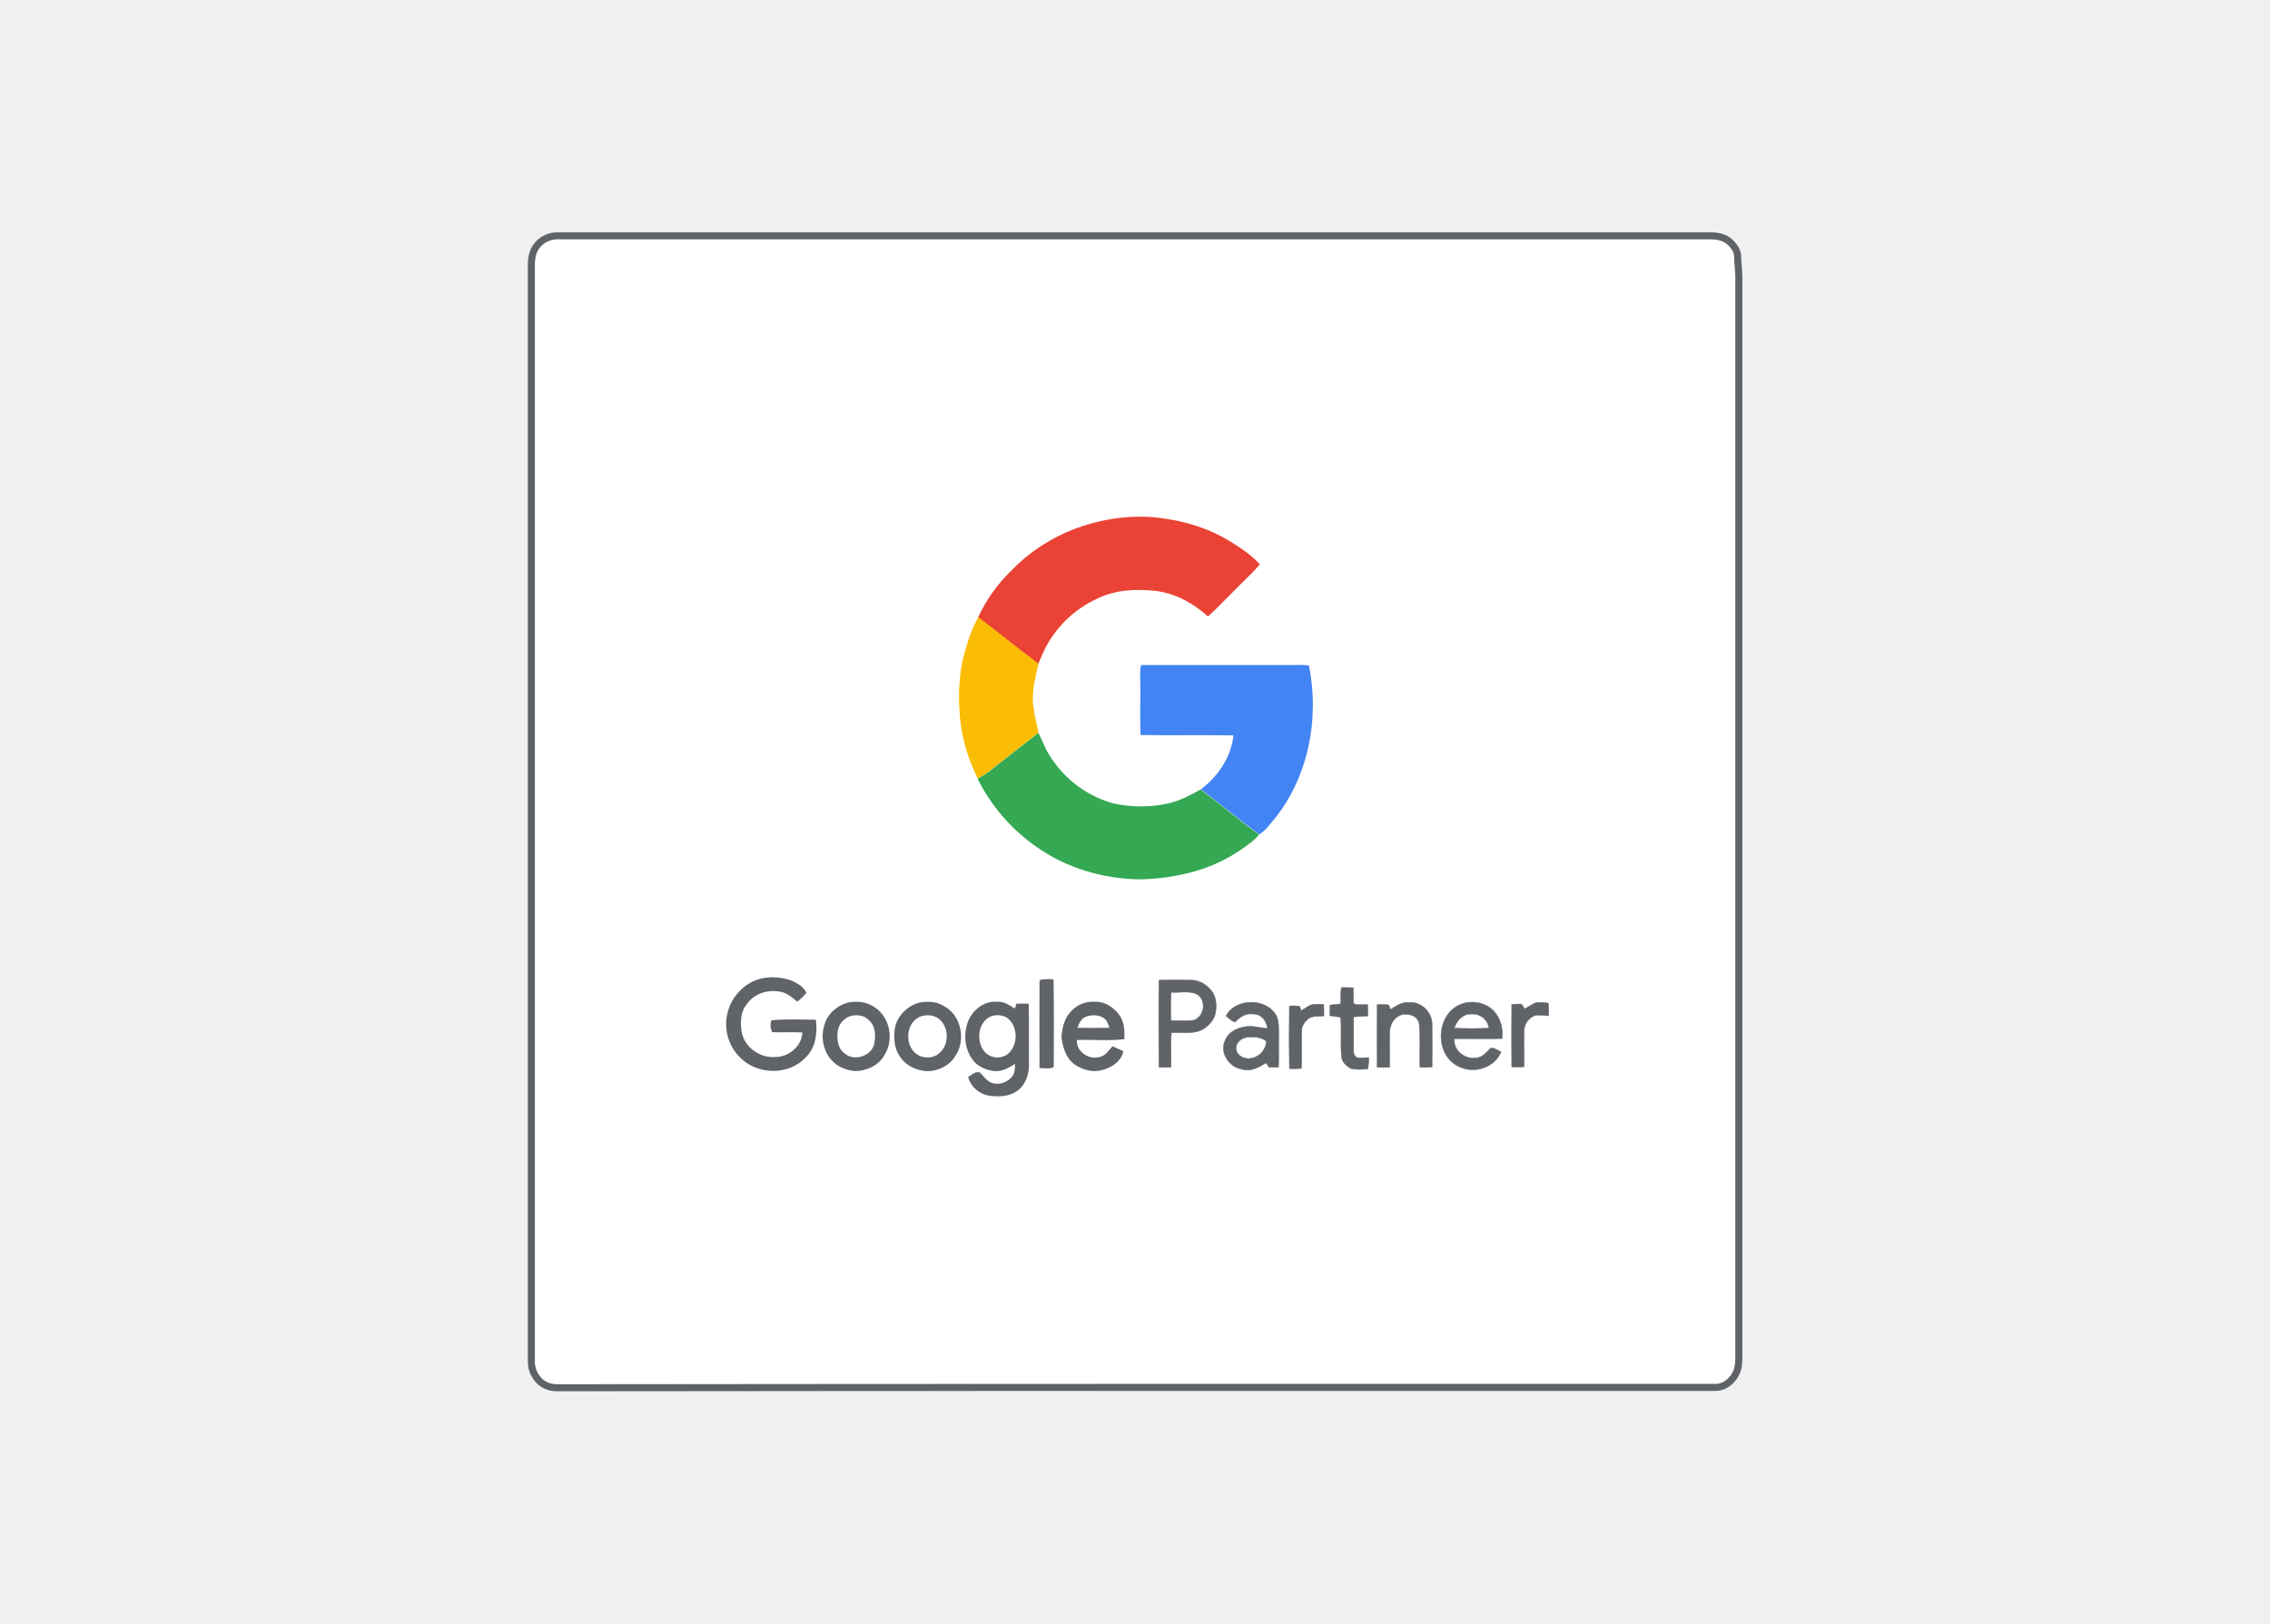
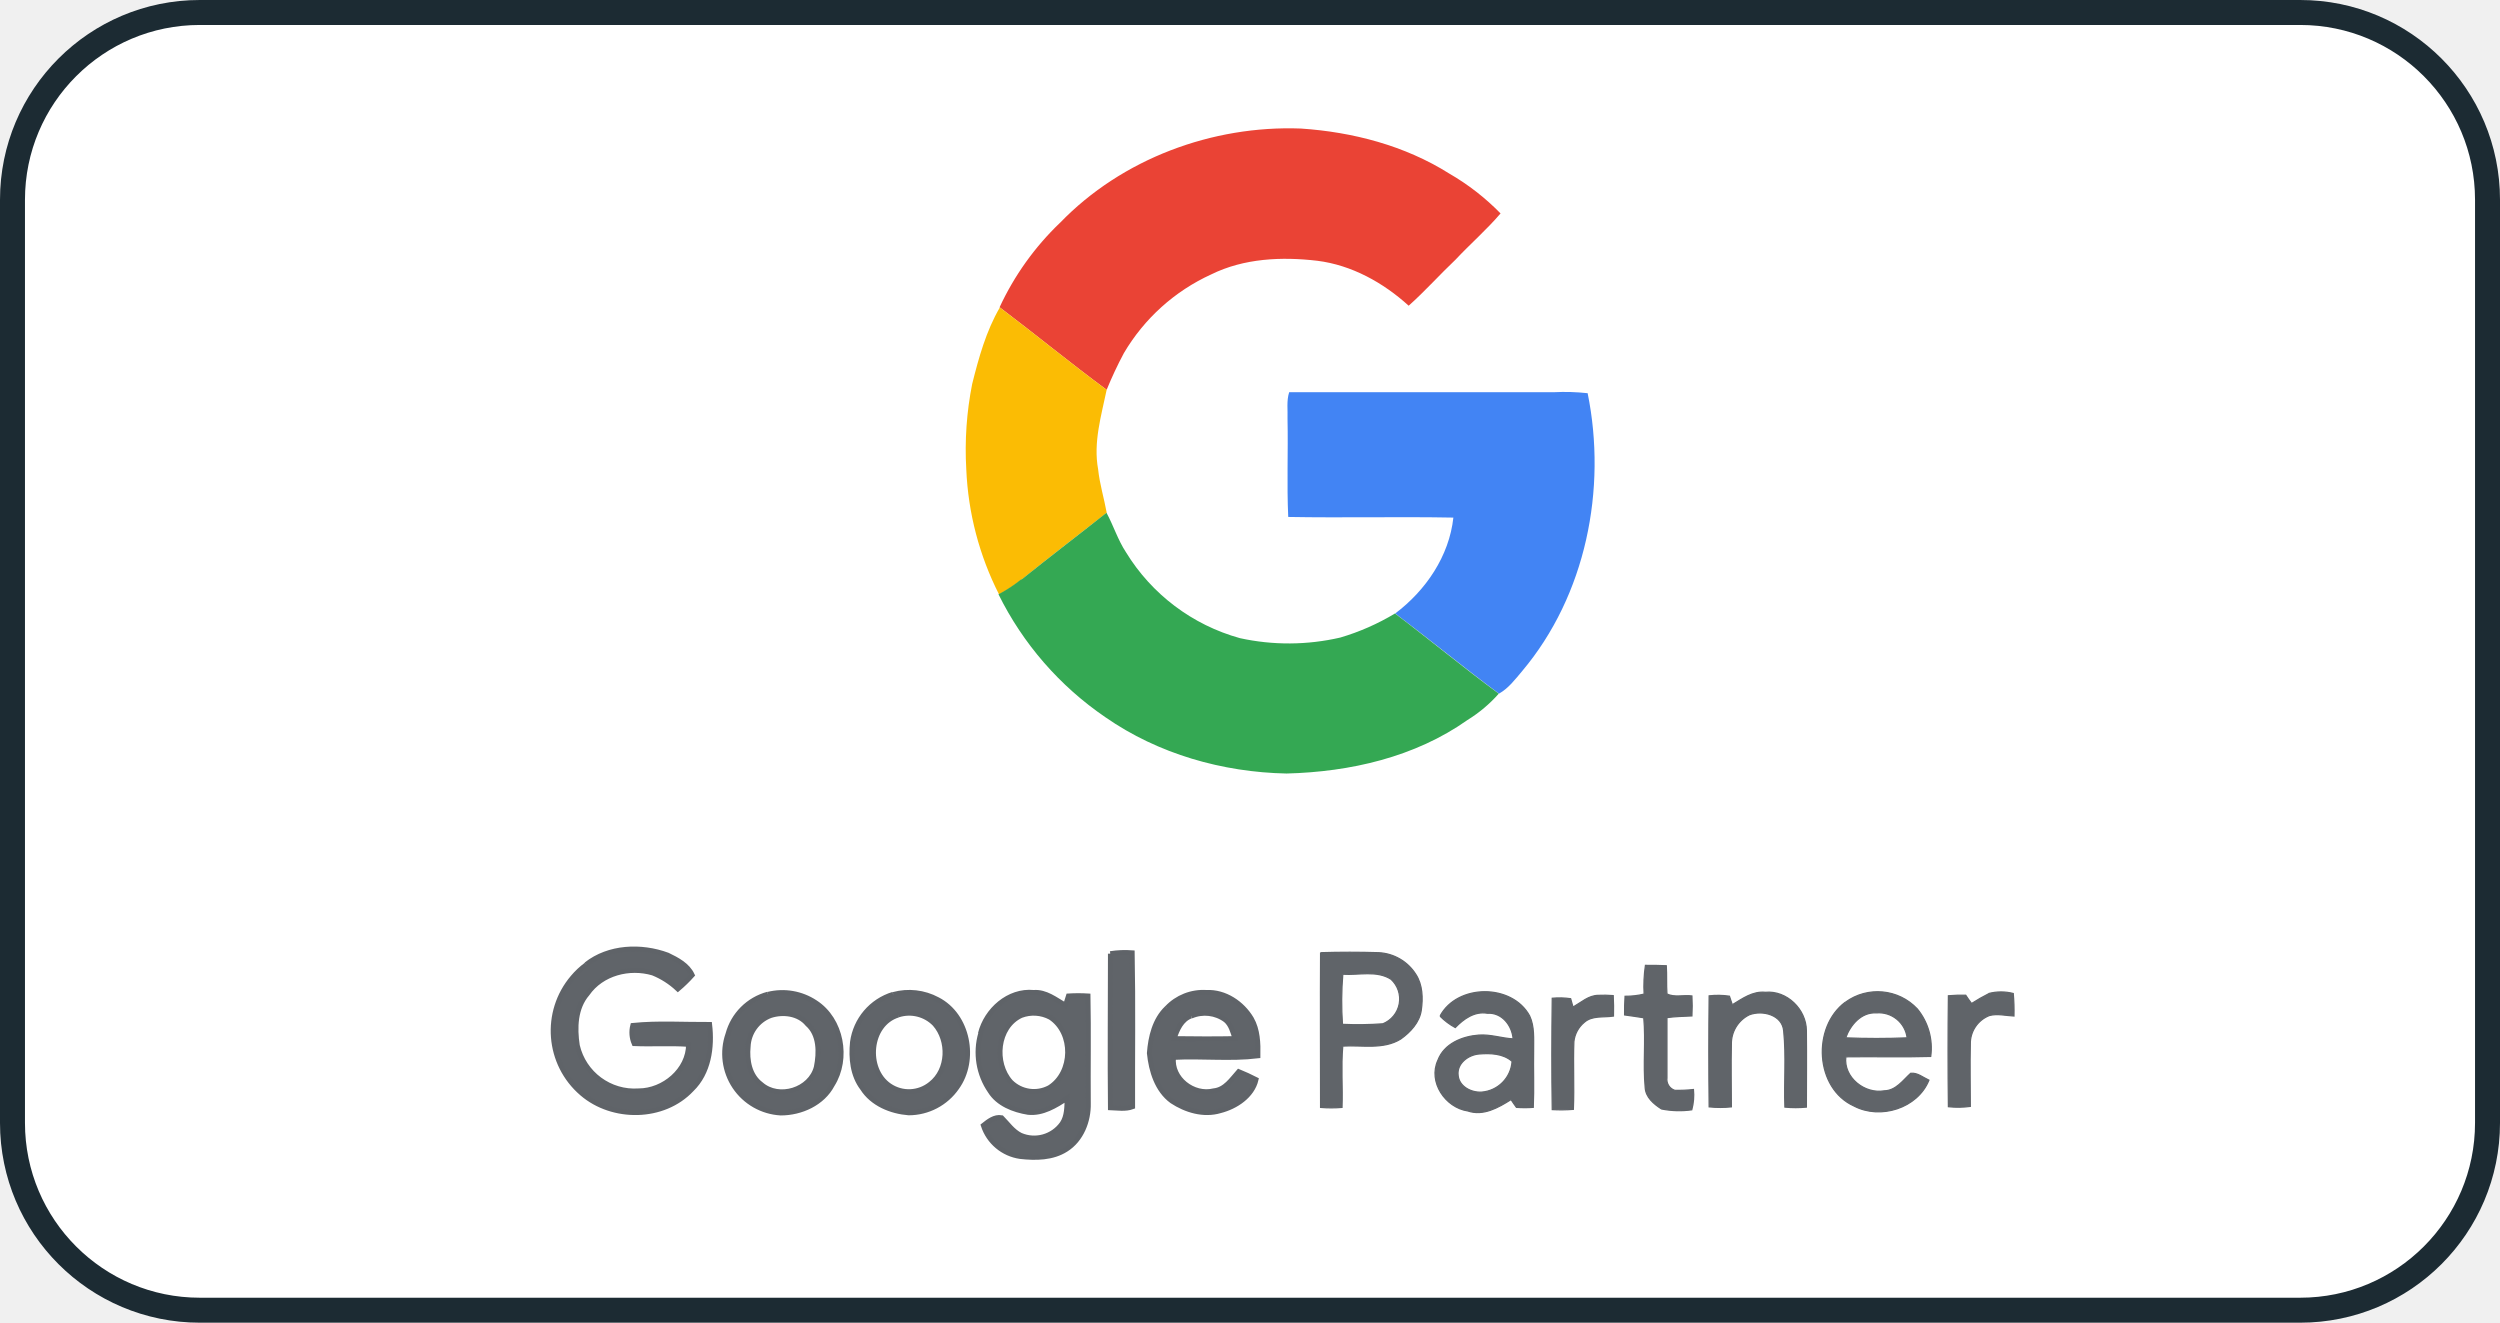
- <svg xmlns="http://www.w3.org/2000/svg" version="1.0" id="Layer_1" x="0px" y="0px" viewBox="0 0 1290.6 923.1" style="enable-background:new 0 0 1290.6 923.1;" xml:space="preserve">
-   <style type="text/css">
- 	.st0{fill:#FFFFFF;stroke:#5F6368;stroke-width:4;stroke-miterlimit:10;}
- 	.st1{fill:#606469;stroke:#5F6368;stroke-width:0.25;stroke-miterlimit:10;}
- 	.st2{fill:#EA4335;}
- 	.st3{fill:#FBBC04;}
- 	.st4{fill:#4284F4;}
- 	.st5{fill:#34A853;}
- 	.st6{fill:#606469;stroke:#5F6368;stroke-miterlimit:10;}
- </style>
-   <path class="st0" d="M645.1,789h299c10.4,0,20.8,0,31.2,0c2.9,0,5.7-1.1,7.9-3.1c4.1-3.5,5.4-7.9,5.4-13c0-205,0-410,0-615  c0-4.1-0.6-8.2-0.7-12.3c-0.1-2.7-1.5-4.8-3.1-6.7c-3.3-3.8-7.7-4.8-12.6-4.8c-217.9,0-435.8,0-653.7,0c-1.4-0.1-2.7,0-4,0.2  c-3,0.5-5.8,1.9-8,4c-3.5,3.4-4.4,7.8-4.4,12.4c0,120.8,0,241.7,0,362.5c0,86.6,0,173.2,0,259.8c-0.1,2.5,0.2,4.9,1.1,7.2  c2.6,5.7,7,9,13.8,9C426.3,789.1,535.7,789,645.1,789z" />
-   <path class="st1" d="M658.9,557.4c6.2-0.2,12.4-0.2,18.6,0c4.8,0,9.2,3,11.9,6.9c2.2,3.4,2.3,7.6,1.7,11.5s-3.5,7-6.6,9.2  c-5.6,3.5-12.3,1.9-18.5,2.3c-0.6,6.5,0,13.1-0.2,19.6c-2.3,0.2-4.6,0.2-6.9,0C658.8,590.4,658.7,573.9,658.9,557.4 M665.9,564.3  c-0.4,5.3-0.5,10.7-0.1,16.1c4.3,0,8.6,0.3,12.9-0.2c5.8-2,7.3-10.4,2.6-14.3C676.8,563,671,564.7,665.9,564.3 M762.3,570.8  c0.1-3.1-0.3-6.2,0.4-9.2c2.2,0,4.4,0,6.7,0.1c0.2,3,0,6,0.2,9c2.3,1.2,5.3,0.3,8,0.7c0.1,2.1,0.1,4.2,0,6.4c-2.7,0.1-5.4,0.2-8,0.5  c0,6.4-0.1,12.8,0,19.3c-0.1,1.7,0.7,3.6,2.5,4c2,0,4,0,6-0.2c0.2,2.2,0,4.4-0.5,6.5c-3.2,0.2-6.5,0.6-9.7-0.3  c-2.5-1.5-5.1-3.8-5.2-6.9c-0.7-7.4,0.2-14.8-0.5-22.2c-2-0.3-4.1-0.6-6.1-0.9c0-2,0-4,0.1-6C758.2,571.2,760.4,571.4,762.3,570.8   M697.1,577.7c5.5-10.3,23-10.3,28.6,0c1.6,3.4,1.2,7.3,1.3,10.9c-0.1,6.1,0.1,12.2-0.1,18.3c-1.8,0.1-3.6,0.1-5.4,0  c-0.6-0.8-1.1-1.7-1.7-2.5c-4.1,2.6-8.9,5.3-13.8,3.6c-7.2-1.1-12.7-9.3-9.5-16.2c2-5.3,7.8-7.7,13.1-8.1c3.7-0.3,7.3,1,11,1.2  c-0.4-4.3-3.6-8.5-8.3-8.2c-4.1-0.7-7.5,1.8-10.2,4.6C700.1,580.4,698.5,579.1,697.1,577.7 M702.8,596.6c0.3,3.6,4.2,5.6,7.5,5.4  c5.2-0.4,9.4-4.6,9.7-9.8c-2.8-2.5-7-2.7-10.5-2.4C706,590.1,702.4,592.8,702.8,596.6 M790.5,574.1c3.2-1.9,6.5-4.4,10.6-4  c6.9-0.6,13.1,5.5,13.1,12.2c0.1,8.2,0,16.3,0,24.5c-2.3,0.2-4.6,0.3-6.9,0.1c-0.3-8.1,0.4-16.2-0.4-24.3c-0.4-5.2-6.8-6.8-11-5.2  c-3.7,1.6-5.7,5.6-5.8,9.5c-0.2,6.7,0.1,13.3,0,20c-2.4,0.2-4.7,0.2-7.1,0c-0.1-11.8-0.1-23.7,0-35.5c2.2-0.2,4.3-0.2,6.5,0.1  C789.8,572,790.3,573.4,790.5,574.1 M826.7,573.3c6.7-5.2,17.4-4.3,23,2.1c3.5,4.2,5,9.7,4.3,15.2c-9,0.3-18.1,0-27.1,0.1  c-0.8,6.6,6,12,12.3,10.9c3.7-0.1,5.9-3.3,8.4-5.6c2.2-0.2,4,1.4,5.8,2.2c-3.6,9-15.5,12.7-24,8.3  C816.9,600.8,816,581.3,826.7,573.3 M826.8,584.7c6.5,0.3,13.1,0.3,19.7,0c-0.6-4.9-5-8.4-9.9-8  C831.7,576.4,828.2,580.5,826.8,584.7 M872.5,570.5c2.5-0.8,5.2-0.4,7.8,0c0.2,2.4,0.3,4.8,0.2,7.2c-2.6-0.1-5.3-0.8-7.9-0.2  c-3.7,1.5-6.2,5.1-6.1,9.1c-0.2,6.7,0.1,13.3,0,20c-2.3,0.3-4.7,0.3-7,0.1c-0.1-11.8-0.1-23.7,0-35.5c1.8-0.2,3.7-0.2,5.5-0.2  c0.6,0.9,1.2,1.8,1.9,2.7C868.8,572.6,870.7,571.5,872.5,570.5 M739.7,574.8c2.6-1.4,4.9-3.7,8-3.7c1.6-0.1,3.3,0,4.9,0.1  c0.1,2.2,0.1,4.4,0.1,6.5c-3.1,0.5-6.8-0.3-9.3,2c-1.7,1.6-3.3,3.7-3.3,6.2c-0.3,7.2,0.2,14.4-0.2,21.7c-2.2,0.2-4.5,0.2-6.8,0.1  c-0.2-11.9-0.2-23.8,0-35.6c2-0.2,3.9-0.1,5.9,0.2C739.1,572.8,739.5,574.1,739.7,574.8L739.7,574.8z" />
-   <path class="st2" d="M575.5,324c19.8-20.5,48.7-31.2,77-30.1c16.6,1.1,33.2,5.4,47.4,14.3c5.9,3.7,11.8,7.6,16.4,12.8  c-4.5,5.2-9.7,9.8-14.5,14.8c-5,4.9-9.8,10.1-15,14.8c-8.1-7.4-18.2-13-29.2-14.5c-11.4-1.3-23.5-0.8-33.9,4.4  c-11.7,5.4-21.4,14.2-27.9,25.3c-2.2,3.7-3.7,7.8-5.5,11.7c-11.6-8.5-22.7-17.7-34.2-26.4C560.8,340.9,567.4,331.7,575.5,324  L575.5,324z" />
-   <path class="st3" d="M556.2,351c11.5,8.7,22.6,17.8,34.2,26.4c-1.7,8.3-4.3,16.8-2.7,25.4c0.5,4.7,1.9,9.3,2.7,13.9  c-9,7.1-18.2,14.1-27.2,21.3c-2.3,1.8-4.7,3.4-7.3,4.7c-6.3-12.4-9.9-26.1-10.5-40c-0.5-9.1,0.1-18.3,1.9-27.3  C549.5,367.1,551.8,358.6,556.2,351L556.2,351z" />
-   <path class="st4" d="M648.8,378.2c28.2,0,56.4,0,84.6,0c3.6,0,7.2-0.3,10.8,0.3c6.2,30.7-0.5,64.6-20.9,88.8  c-2.2,2.6-4.4,5.5-7.4,7.2c-11.3-8.3-22-17.2-33.2-25.6c9.8-7.3,17.3-18.4,18.6-30.7c-17.6-0.3-35.2,0.1-52.8-0.2  c-0.5-10.4,0-20.9-0.2-31.3C648.4,383.9,647.9,381,648.8,378.2L648.8,378.2z" />
-   <path class="st5" d="M563.2,438.1c9-7.2,18.2-14.2,27.2-21.3c2.2,4.1,3.6,8.7,6.2,12.6c8.2,13.4,21.2,23.3,36.4,27.5  c10.6,2.3,21.6,2.3,32.1-0.2c6.2-1.6,11.9-4.6,17.5-7.7c11.2,8.4,21.9,17.4,33.2,25.6c-2.7,3.5-6.4,5.9-10,8.4  c-16.8,11.9-37.6,16.6-57.9,17.1c-20.5-0.4-41-6.2-57.9-18c-14.6-10-26.4-23.5-34.2-39.3C558.5,441.5,560.9,439.9,563.2,438.1  L563.2,438.1z" />
-   <path class="st6" d="M424,561.2c7.2-5.7,17.6-6.1,26-3c3,1.4,6.4,3.1,7.9,6.4c-1.4,1.6-2.9,3.1-4.6,4.4c-2.4-2-4.9-4.1-7.9-5.1  c-7.5-2.2-16.4,0.1-21,6.6c-3.9,4.5-4.1,10.9-3.2,16.6c1.7,8.8,10.7,15.3,19.6,14.5c8,0.1,15.9-6.6,15.9-14.9  c-5.8-0.4-11.6,0-17.4-0.2c-0.8-1.8-0.9-3.9-0.4-5.8c8.1-0.8,16.4-0.3,24.5-0.3c0.9,7.3-0.2,15.4-5.8,20.7c-9,9.6-25.3,9.7-35,1.3  c-11.1-9.4-12.4-26.1-2.9-37.2C421,563.8,422.4,562.4,424,561.2 M591.5,557.7c2.3-0.4,4.7-0.5,7-0.3c0.3,16.4,0.1,32.8,0.1,49.2  c-2.3,0.8-4.7,0.4-7.1,0.3C591.4,590.5,591.5,574.1,591.5,557.7 M482,570.7c5.1-1.1,10.8-0.5,15.1,2.6c8.4,5.5,10.7,17.9,5.4,26.3  c-3.1,5.9-10,9-16.5,9c-4.4-0.5-8.9-2-12-5.2c-5.3-5-7-13.2-4.9-20C470.6,577.1,476,572.4,482,570.7 M482.9,577.5  c-4.2,1.6-7,5.5-7.2,9.9c-0.4,4.3,0.4,9.3,4.1,12c5.7,5,15.9,1.8,17.7-5.5c0.9-4.6,1-10.4-2.9-13.8  C491.9,576.8,486.9,576.2,482.9,577.5 M522.2,570.8c4.7-1,9.9-0.9,14.1,1.7c9.9,5.1,12.5,19.3,6.2,28.1c-3.2,5.2-9.4,8-15.4,8.1  c-5.7-0.4-11.6-2.9-14.8-7.8c-3.2-4.2-3.7-9.7-3.2-14.8C509.8,578.9,515.5,572.9,522.2,570.8 M523.8,577.4  c-9.4,2.9-10.6,17.3-2.8,22.6c3.8,2.6,9.7,2.6,13.2-0.6c5.7-4.5,6-13.8,1.3-19.1C532.6,577,527.8,576.2,523.8,577.4 M550.1,583.3  c1.9-7.5,9-13.9,17-13.1c3.9-0.3,7,2.3,10.2,4.1c0.3-1,0.6-2,0.9-3c2.1-0.1,4.2-0.1,6.2,0c0.2,11.4,0,22.9,0.1,34.3  c0.1,5.6-2.2,11.7-7.1,14.8c-4.3,2.8-9.7,2.8-14.6,2.3c-5.5-0.8-10.1-4.6-11.8-9.9c1.7-1.3,3.6-2.9,5.8-2.5c1.9,2,3.5,4.3,6,5.6  c4.5,2.2,10.4,0.3,13.3-3.7c1.6-2.4,1.5-5.4,1.5-8.1c-3.7,2.4-7.9,5-12.5,4.5c-4.6-0.7-9.5-2.7-12.1-6.8  C549.2,596.5,548.5,589.5,550.1,583.3 M563,577.6c-7.8,3.6-8.8,15.2-3.3,21.2c3.3,3.3,8.3,4,12.4,1.8c7.7-4.7,7.8-17.6,0.3-22.5  C569.5,576.6,566.1,576.4,563,577.6 M609.6,575.2c3.3-3.5,7.9-5.3,12.7-5c5.9-0.3,11.4,3.5,14.4,8.4c2,3.6,2.2,7.8,2.1,11.9  c-8.9,1.1-18,0-27,0.5c-0.8,6.8,6.5,12.3,12.9,10.7c3.7-0.4,5.7-3.6,7.9-6.1c1.9,0.8,3.7,1.7,5.5,2.5c-1.2,5.2-6.5,8.7-11.5,9.9  c-5.3,1.6-11-0.1-15.4-3.1c-4.8-3.5-6.6-9.7-7.2-15.3C604.4,584.5,605.7,578.9,609.6,575.2 M617.3,577.7c-3.1,1.1-4.5,4.4-5.4,7.3  c6.5,0.1,13,0.1,19.5,0c-0.7-2.1-1.2-4.5-3-6C625.4,576.5,620.9,576.4,617.3,577.7" />
+ <svg xmlns="http://www.w3.org/2000/svg" id="Layer_1" data-name="Layer 1" width="500.63" height="264.87" viewBox="0 0 500.63 264.87">
+   <defs>
+     <style>
+       .cls-1 {
+         fill: #fff;
+         stroke: #1c2b33;
+         stroke-width: 5px;
+       }
+ 
+       .cls-1, .cls-2, .cls-7 {
+         stroke-miterlimit: 10;
+       }
+ 
+       .cls-2, .cls-7 {
+         fill: #606469;
+         stroke: #5f6368;
+       }
+ 
+       .cls-2 {
+         stroke-width: 0.25px;
+       }
+ 
+       .cls-3 {
+         fill: #ea4335;
+       }
+ 
+       .cls-4 {
+         fill: #fbbc04;
+       }
+ 
+       .cls-5 {
+         fill: #4284f4;
+       }
+ 
+       .cls-6 {
+         fill: #34a853;
+       }
+     </style>
+   </defs>
+   <g id="Google_Partner" data-name="Google Partner">
+     <rect class="cls-1" x="2.5" y="2.5" width="495.63" height="259.87" rx="37.51" />
+     <g>
+       <path class="cls-2" d="M1052.42,476.38c3.87-.12,7.75-.12,11.62,0a9.34,9.34,0,0,1,7.43,4.34c1.37,2.1,1.44,4.77,1.09,7.19s-2.18,4.38-4.12,5.76c-3.5,2.16-7.72,1.17-11.6,1.41-.36,4.08,0,8.18-.15,12.28a25.61,25.61,0,0,1-4.29,0c0-10.33-.06-20.67,0-31m4.45,4.31a66.25,66.25,0,0,0-.07,10.06,68.23,68.23,0,0,0,8.09-.11,5.36,5.36,0,0,0,1.63-8.93c-2.86-1.83-6.46-.78-9.65-1m60.34,4a28.52,28.52,0,0,1,.26-5.77c1.39,0,2.78,0,4.18.07.12,1.88,0,3.76.13,5.64,1.44.77,3.35.18,5,.41a37.93,37.93,0,0,1,0,4c-1.69.08-3.38.11-5,.34,0,4,0,8,0,12.06a2.3,2.3,0,0,0,1.56,2.5,27.61,27.61,0,0,0,3.75-.16,11.35,11.35,0,0,1-.34,4.06,18.11,18.11,0,0,1-6.06-.17c-1.56-1-3.18-2.35-3.27-4.33-.43-4.63.14-9.3-.28-13.93-1.26-.21-2.56-.39-3.84-.57,0-1.26,0-2.51.09-3.73a16.19,16.19,0,0,0,3.87-.45m-40.9,4.38c3.47-6.44,14.41-6.48,17.92,0,1,2.13.78,4.56.8,6.85-.07,3.82.1,7.64-.07,11.46a23.68,23.68,0,0,1-3.37,0c-.37-.52-.72-1-1.08-1.56-2.55,1.61-5.55,3.34-8.65,2.28-4.51-.67-8-5.82-6-10.14,1.25-3.35,4.89-4.8,8.19-5.05,2.33-.17,4.57.63,6.88.76-.22-2.71-2.24-5.32-5.17-5.14-2.58-.43-4.73,1.13-6.42,2.87a13.1,13.1,0,0,1-3.05-2.29m3.62,11.84c.18,2.27,2.64,3.51,4.71,3.38a6.62,6.62,0,0,0,6.1-6.16c-1.78-1.59-4.39-1.66-6.6-1.48s-4.49,1.91-4.21,4.26m54.9-14.11c2-1.21,4.1-2.76,6.62-2.5,4.3-.41,8.19,3.42,8.22,7.66.06,5.11,0,10.22,0,15.33a22.06,22.06,0,0,1-4.3,0c-.19-5.07.27-10.17-.24-15.23-.25-3.25-4.25-4.26-6.88-3.26a6.42,6.42,0,0,0-3.6,5.92c-.1,4.18,0,8.36,0,12.52a22.06,22.06,0,0,1-4.45,0q-.13-11.11,0-22.23a15.76,15.76,0,0,1,4.06.07c.14.41.41,1.25.55,1.65m22.67-.43a10.9,10.9,0,0,1,14.4,1.33,12.34,12.34,0,0,1,2.69,9.51c-5.64.17-11.33,0-17,.08-.5,4.12,3.76,7.51,7.71,6.81,2.33-.05,3.72-2.1,5.28-3.51,1.35-.16,2.51.86,3.65,1.38-2.28,5.63-9.74,7.94-15,5.17-7.82-3.53-8.43-15.79-1.76-20.77m.09,7.12q6.15.26,12.31,0a5.72,5.72,0,0,0-6.18-5c-3-.18-5.21,2.41-6.13,5m28.66-8.88a9.8,9.8,0,0,1,4.9,0,40,40,0,0,1,.14,4.51c-1.64-.08-3.31-.52-4.92-.1a6,6,0,0,0-3.82,5.71c-.1,4.16,0,8.33,0,12.49a18.43,18.43,0,0,1-4.39.06q-.13-11.11,0-22.22a30.94,30.94,0,0,1,3.47-.1c.36.56.76,1.11,1.17,1.66a37.1,37.1,0,0,1,3.5-2M1103,487.24c1.6-.91,3.08-2.3,5-2.32a23.86,23.86,0,0,1,3,.05c.08,1.36.08,2.73.05,4.1-2,.31-4.26-.16-5.85,1.25a5.82,5.82,0,0,0-2.08,3.87c-.17,4.52.09,9-.1,13.56a31.43,31.43,0,0,1-4.23.05c-.12-7.43-.1-14.87,0-22.3a15.62,15.62,0,0,1,3.68.09c.11.41.34,1.22.46,1.62Z" transform="translate(-787.95 -285.6)" />
+       <path class="cls-3" d="M1000.22,330.22c12.39-12.83,30.5-19.55,48.24-18.88,10.4.7,20.8,3.41,29.68,9a47.78,47.78,0,0,1,10.3,8c-2.8,3.28-6.08,6.12-9,9.24-3.17,3-6.11,6.31-9.4,9.24-5.09-4.62-11.41-8.14-18.3-9-7.15-.84-14.69-.5-21.24,2.73A39.15,39.15,0,0,0,1013,356.33a79,79,0,0,0-3.44,7.33c-7.27-5.36-14.24-11.09-21.44-16.53a56.12,56.12,0,0,1,12.09-16.91Z" transform="translate(-787.95 -285.6)" />
+       <path class="cls-4" d="M988.12,347.13c7.2,5.44,14.17,11.17,21.44,16.53-1.08,5.21-2.7,10.54-1.71,15.91.31,2.95,1.19,5.8,1.72,8.71-5.67,4.47-11.42,8.82-17,13.36a30.21,30.21,0,0,1-4.56,3,61,61,0,0,1-6.56-25.05,67.65,67.65,0,0,1,1.18-17.1c1.32-5.26,2.78-10.58,5.53-15.3Z" transform="translate(-787.95 -285.6)" />
+       <path class="cls-5" d="M1046.11,364.14h53a42.56,42.56,0,0,1,6.77.2c3.9,19.2-.35,40.48-13.1,55.63-1.4,1.66-2.73,3.45-4.66,4.54-7-5.19-13.77-10.77-20.78-16.06,6.12-4.6,10.82-11.49,11.65-19.2-11-.21-22,.07-33.07-.13-.3-6.52,0-13.06-.14-19.59.07-1.8-.23-3.65.33-5.39Z" transform="translate(-787.95 -285.6)" />
+       <path class="cls-6" d="M992.53,401.64c5.63-4.54,11.37-8.89,17-13.36,1.4,2.59,2.27,5.44,3.9,7.91a38.93,38.93,0,0,0,22.81,17.2,45.65,45.65,0,0,0,20.11-.12,46.9,46.9,0,0,0,10.95-4.82c7,5.29,13.73,10.87,20.78,16.06a27.9,27.9,0,0,1-6.26,5.27c-10.51,7.44-23.53,10.4-36.24,10.72-12.83-.26-25.68-3.91-36.27-11.27a64.26,64.26,0,0,1-21.41-24.62,29.72,29.72,0,0,0,4.56-3Z" transform="translate(-787.95 -285.6)" />
+       <path class="cls-7" d="M905.34,478.74c4.54-3.58,11-3.83,16.29-1.88,1.87.9,4,2,4.93,4a28.88,28.88,0,0,1-2.86,2.78,16.11,16.11,0,0,0-5-3.2c-4.69-1.38-10.25,0-13.15,4.16-2.44,2.84-2.54,6.84-2,10.37a11.77,11.77,0,0,0,12.29,9.09c5,0,10-4.15,10-9.33-3.63-.26-7.26,0-10.89-.15a5.65,5.65,0,0,1-.28-3.63c5.09-.51,10.25-.16,15.38-.19.54,4.55-.16,9.67-3.61,13-5.64,6-15.82,6.06-21.92.82a16.51,16.51,0,0,1-1.84-23.27,15.55,15.55,0,0,1,2.68-2.51m104.93-2.22a18.9,18.9,0,0,1,4.38-.18c.2,10.27.05,20.55.08,30.82-1.42.53-3,.25-4.43.2-.11-10.29,0-20.57,0-30.84m-68.56,8.14a11.91,11.91,0,0,1,9.46,1.64c5.28,3.42,6.69,11.23,3.39,16.47-1.95,3.71-6.26,5.64-10.31,5.64a11.89,11.89,0,0,1-10.57-15.78,11.31,11.31,0,0,1,8-8m.53,4.27a6.94,6.94,0,0,0-4.5,6.22c-.27,2.72.26,5.81,2.59,7.55,3.55,3.13,9.92,1.16,11.08-3.45.58-2.9.63-6.5-1.78-8.62-1.76-2.13-4.87-2.51-7.39-1.7m24.58-4.2a12,12,0,0,1,8.84,1c6.17,3.16,7.85,12.1,3.88,17.61a11.75,11.75,0,0,1-9.65,5.07c-3.54-.28-7.28-1.81-9.24-4.91-2-2.61-2.32-6.07-2-9.24a11.63,11.63,0,0,1,8.14-9.57m1,4.14c-5.87,1.8-6.61,10.84-1.74,14.16a6.9,6.9,0,0,0,8.26-.36c3.6-2.81,3.76-8.66.81-12a7.13,7.13,0,0,0-7.33-1.82m16.48,3.72c1.17-4.68,5.64-8.7,10.65-8.21,2.43-.18,4.38,1.42,6.38,2.58.19-.63.39-1.26.59-1.88a31.88,31.88,0,0,1,3.91,0c.14,7.15,0,14.32.06,21.48.09,3.52-1.39,7.31-4.46,9.24-2.7,1.73-6.08,1.76-9.16,1.41a9.12,9.12,0,0,1-7.39-6.21c1-.79,2.25-1.81,3.66-1.54,1.2,1.22,2.21,2.72,3.79,3.51a6.88,6.88,0,0,0,8.33-2.33c1-1.5.94-3.36,1-5.09-2.34,1.49-4.91,3.13-7.82,2.82-2.89-.47-6-1.67-7.6-4.24a13.68,13.68,0,0,1-1.88-11.56m8.08-3.59c-4.87,2.28-5.49,9.52-2.08,13.31a6.58,6.58,0,0,0,7.74,1.15c4.8-3,4.91-11,.19-14.09a7.08,7.08,0,0,0-5.85-.37m29.19-1.47a10,10,0,0,1,7.92-3.13c3.7-.18,7.16,2.16,9,5.26,1.28,2.23,1.36,4.91,1.31,7.42-5.58.68-11.28,0-16.91.31-.49,4.24,4,7.72,8.06,6.71,2.3-.23,3.59-2.27,5-3.85,1.18.49,2.33,1,3.47,1.59-.77,3.27-4.06,5.43-7.17,6.22-3.31,1-6.89-.09-9.66-1.92-3-2.19-4.16-6.06-4.52-9.6.24-3.21,1.06-6.69,3.48-9m4.87,1.55c-1.94.69-2.82,2.75-3.4,4.55,4.07.05,8.14.08,12.2,0-.44-1.32-.78-2.8-1.88-3.72a6.93,6.93,0,0,0-6.89-.8" transform="translate(-787.95 -285.6)" />
+     </g>
+   </g>
</svg>
